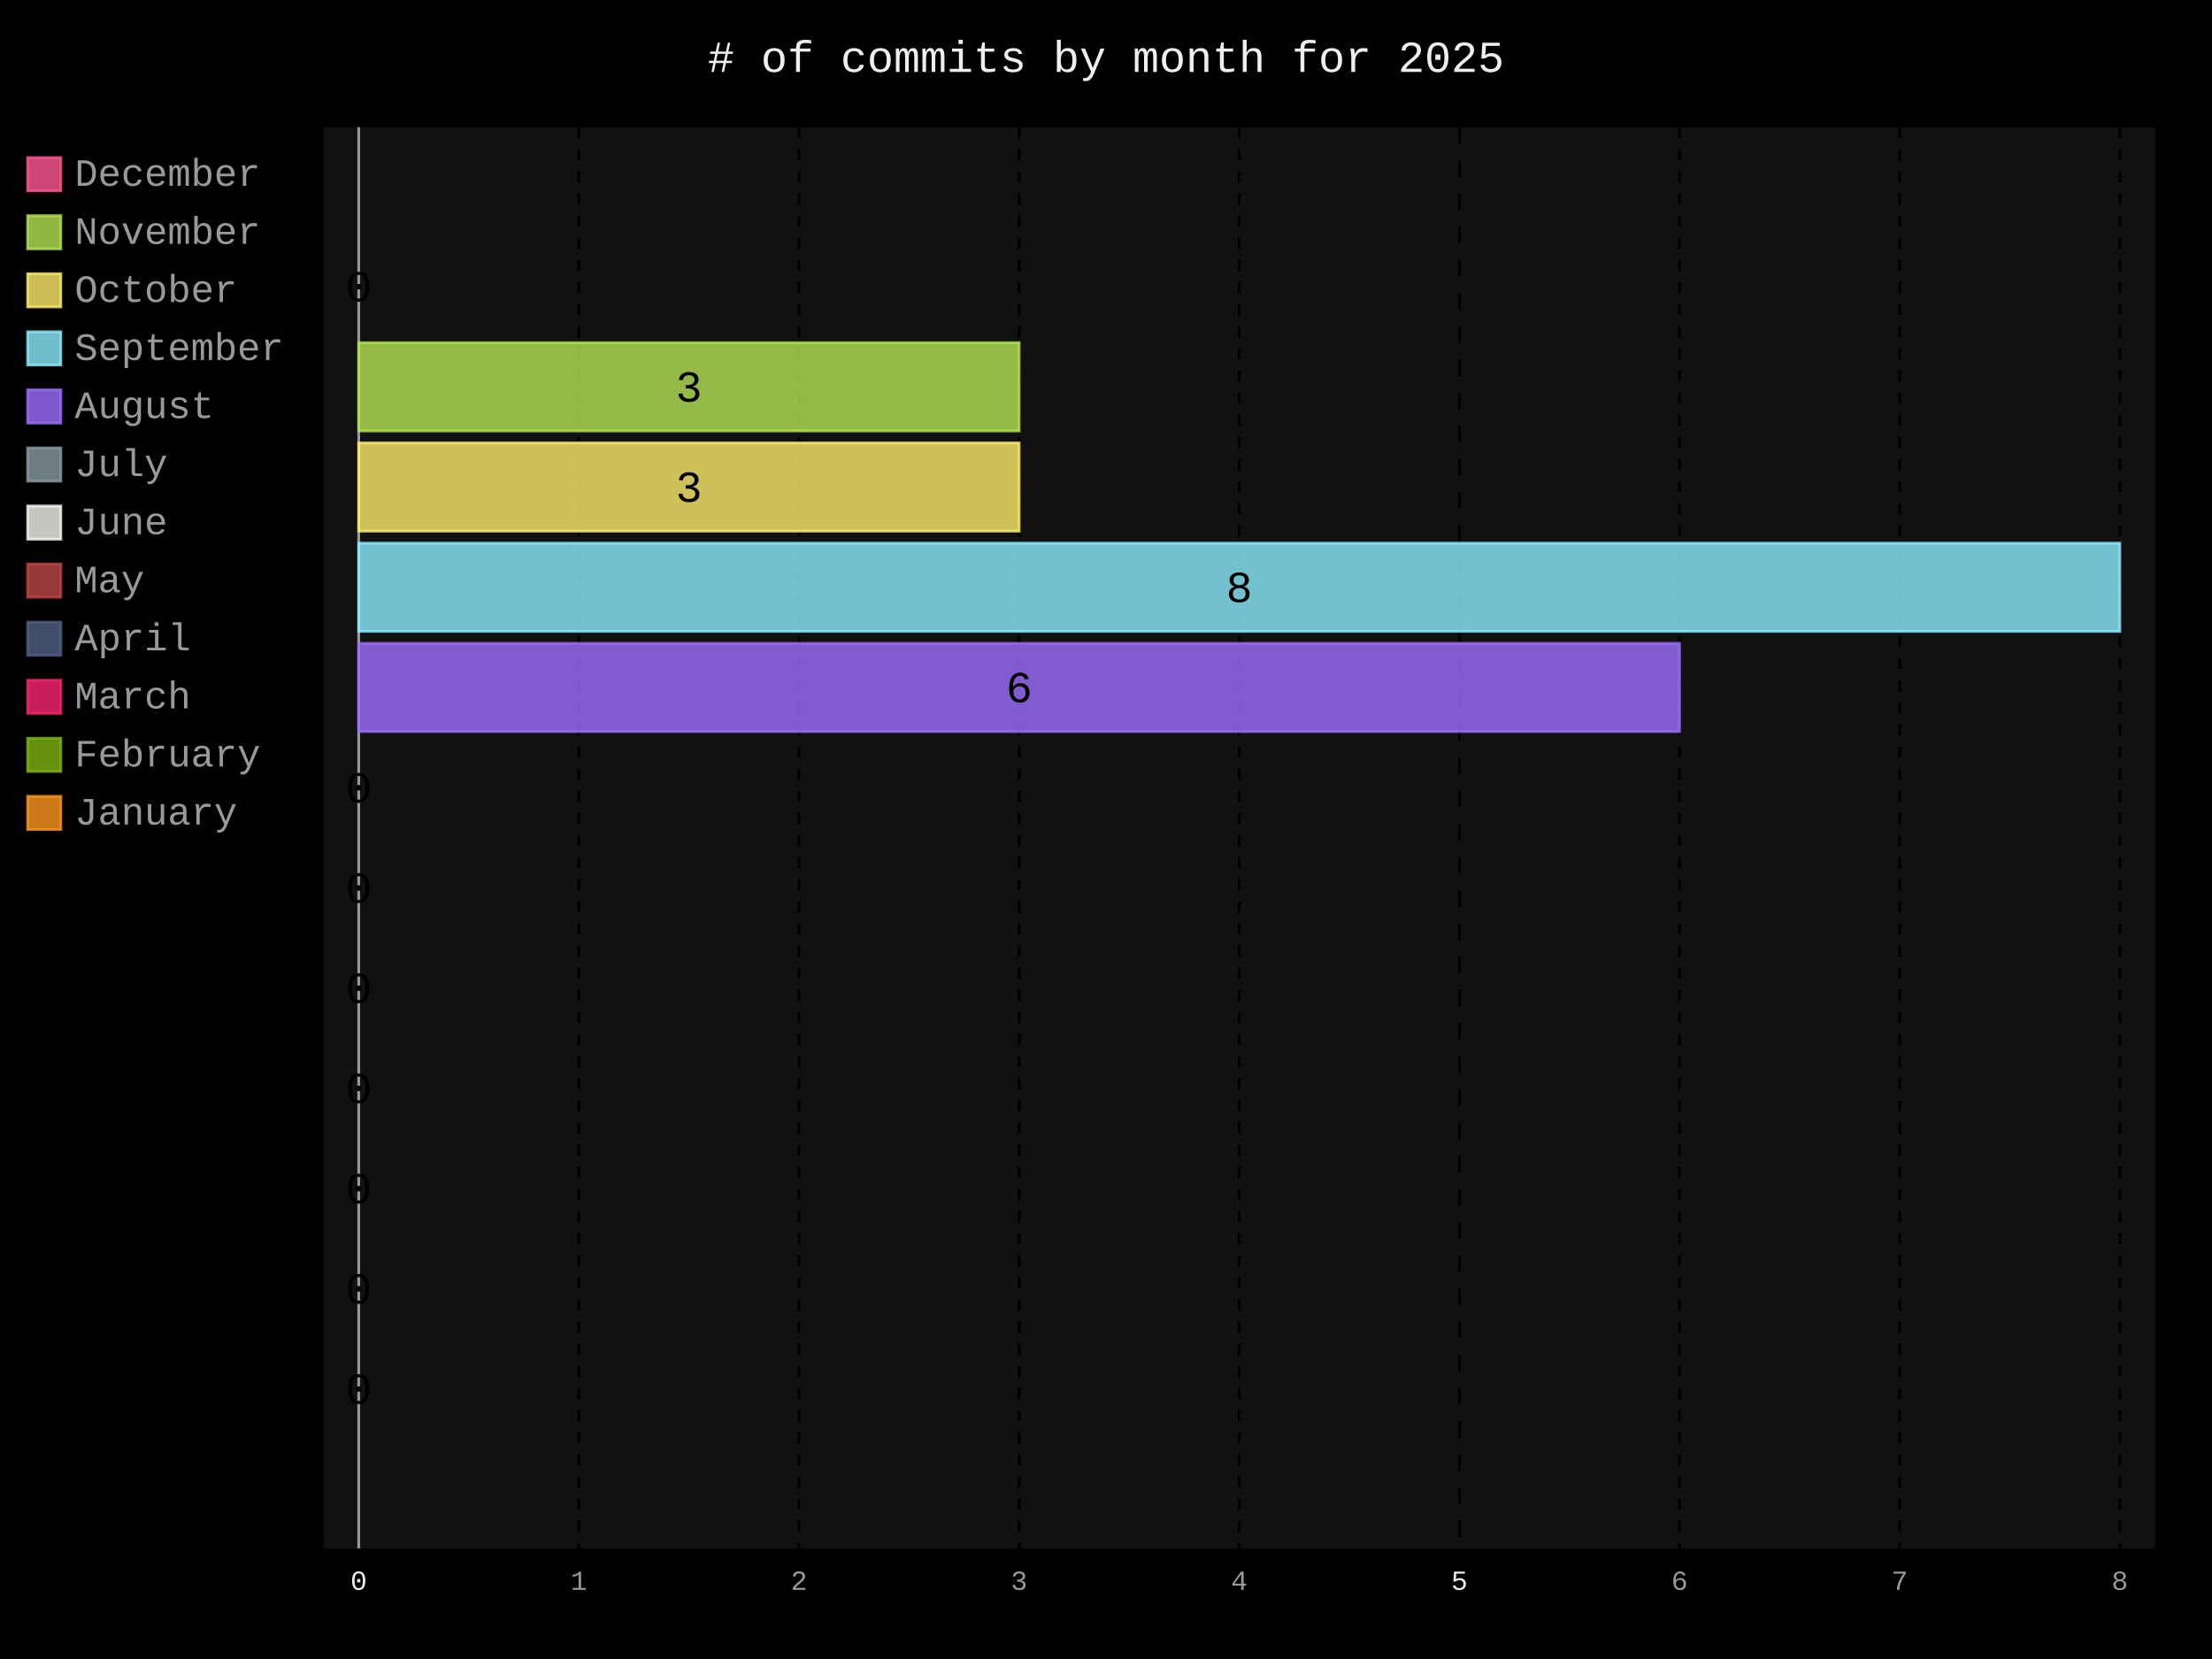
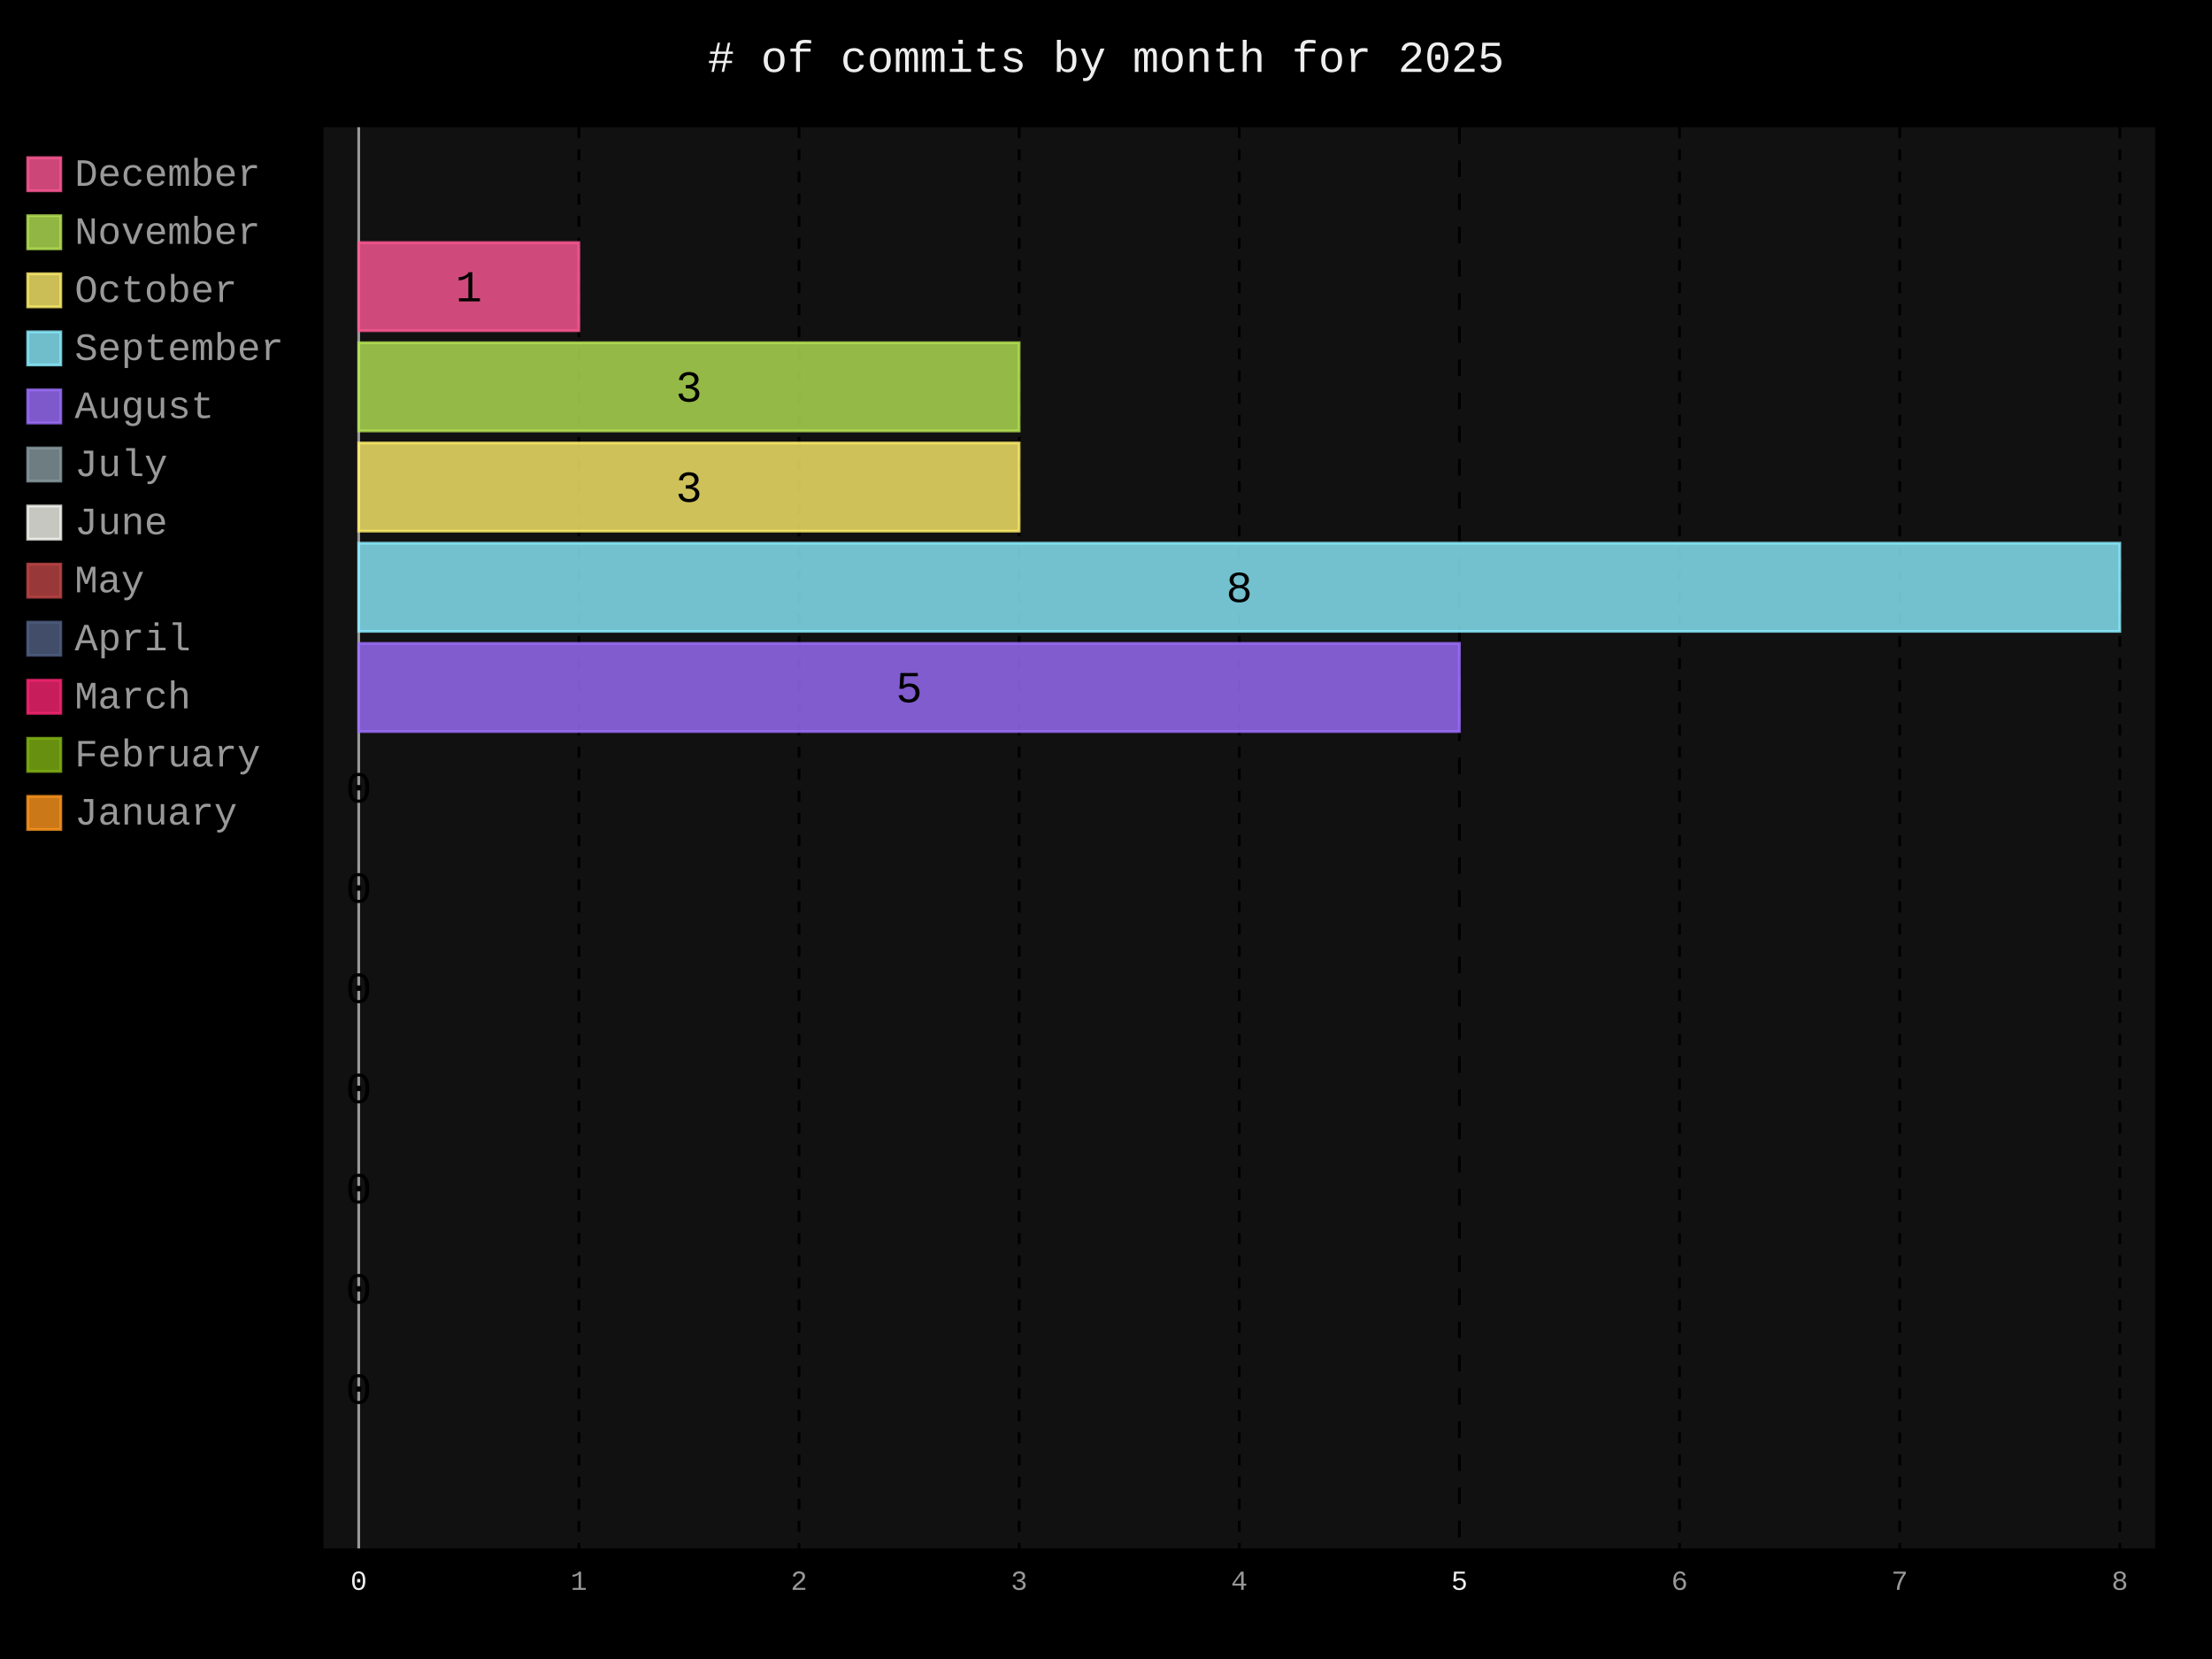
- <svg xmlns="http://www.w3.org/2000/svg" id="chart-2dd08466-8838-4960-a6a8-8b147ea99097" class="pygal-chart" viewBox="0 0 800 600">
+ <svg xmlns="http://www.w3.org/2000/svg" id="chart-ee1c1e50-a722-4a41-ba78-f3dfe78b7fed" class="pygal-chart" viewBox="0 0 800 600">
  <defs>
-     <style type="text/css">#chart-2dd08466-8838-4960-a6a8-8b147ea99097{-webkit-user-select:none;-webkit-font-smoothing:antialiased;font-family:Consolas,"Liberation Mono",Menlo,Courier,monospace}#chart-2dd08466-8838-4960-a6a8-8b147ea99097 .title{font-family:Consolas,"Liberation Mono",Menlo,Courier,monospace;font-size:16px}#chart-2dd08466-8838-4960-a6a8-8b147ea99097 .legends .legend text{font-family:Consolas,"Liberation Mono",Menlo,Courier,monospace;font-size:14px}#chart-2dd08466-8838-4960-a6a8-8b147ea99097 .axis text{font-family:Consolas,"Liberation Mono",Menlo,Courier,monospace;font-size:10px}#chart-2dd08466-8838-4960-a6a8-8b147ea99097 .axis text.major{font-family:Consolas,"Liberation Mono",Menlo,Courier,monospace;font-size:10px}#chart-2dd08466-8838-4960-a6a8-8b147ea99097 .text-overlay text.value{font-family:Consolas,"Liberation Mono",Menlo,Courier,monospace;font-size:16px}#chart-2dd08466-8838-4960-a6a8-8b147ea99097 .text-overlay text.label{font-family:Consolas,"Liberation Mono",Menlo,Courier,monospace;font-size:10px}#chart-2dd08466-8838-4960-a6a8-8b147ea99097 .tooltip{font-family:Consolas,"Liberation Mono",Menlo,Courier,monospace;font-size:14px}#chart-2dd08466-8838-4960-a6a8-8b147ea99097 text.no_data{font-family:Consolas,"Liberation Mono",Menlo,Courier,monospace;font-size:64px}
- #chart-2dd08466-8838-4960-a6a8-8b147ea99097{background-color:black}#chart-2dd08466-8838-4960-a6a8-8b147ea99097 path,#chart-2dd08466-8838-4960-a6a8-8b147ea99097 line,#chart-2dd08466-8838-4960-a6a8-8b147ea99097 rect,#chart-2dd08466-8838-4960-a6a8-8b147ea99097 circle{-webkit-transition:250ms;-moz-transition:250ms;transition:250ms}#chart-2dd08466-8838-4960-a6a8-8b147ea99097 .graph &gt; .background{fill:black}#chart-2dd08466-8838-4960-a6a8-8b147ea99097 .plot &gt; .background{fill:#111}#chart-2dd08466-8838-4960-a6a8-8b147ea99097 .graph{fill:#999}#chart-2dd08466-8838-4960-a6a8-8b147ea99097 text.no_data{fill:#eee}#chart-2dd08466-8838-4960-a6a8-8b147ea99097 .title{fill:#eee}#chart-2dd08466-8838-4960-a6a8-8b147ea99097 .legends .legend text{fill:#999}#chart-2dd08466-8838-4960-a6a8-8b147ea99097 .legends .legend:hover text{fill:#eee}#chart-2dd08466-8838-4960-a6a8-8b147ea99097 .axis .line{stroke:#eee}#chart-2dd08466-8838-4960-a6a8-8b147ea99097 .axis .guide.line{stroke:#555}#chart-2dd08466-8838-4960-a6a8-8b147ea99097 .axis .major.line{stroke:#999}#chart-2dd08466-8838-4960-a6a8-8b147ea99097 .axis text.major{fill:#eee}#chart-2dd08466-8838-4960-a6a8-8b147ea99097 .axis.y .guides:hover .guide.line,#chart-2dd08466-8838-4960-a6a8-8b147ea99097 .line-graph .axis.x .guides:hover .guide.line,#chart-2dd08466-8838-4960-a6a8-8b147ea99097 .stackedline-graph .axis.x .guides:hover .guide.line,#chart-2dd08466-8838-4960-a6a8-8b147ea99097 .xy-graph .axis.x .guides:hover .guide.line{stroke:#eee}#chart-2dd08466-8838-4960-a6a8-8b147ea99097 .axis .guides:hover text{fill:#eee}#chart-2dd08466-8838-4960-a6a8-8b147ea99097 .reactive{fill-opacity:.8;stroke-opacity:.8;stroke-width:1}#chart-2dd08466-8838-4960-a6a8-8b147ea99097 .ci{stroke:#999}#chart-2dd08466-8838-4960-a6a8-8b147ea99097 .reactive.active,#chart-2dd08466-8838-4960-a6a8-8b147ea99097 .active .reactive{fill-opacity:.4;stroke-opacity:.9;stroke-width:4}#chart-2dd08466-8838-4960-a6a8-8b147ea99097 .ci .reactive.active{stroke-width:1.5}#chart-2dd08466-8838-4960-a6a8-8b147ea99097 .series text{fill:#eee}#chart-2dd08466-8838-4960-a6a8-8b147ea99097 .tooltip rect{fill:#111;stroke:#eee;-webkit-transition:opacity 250ms;-moz-transition:opacity 250ms;transition:opacity 250ms}#chart-2dd08466-8838-4960-a6a8-8b147ea99097 .tooltip .label{fill:#999}#chart-2dd08466-8838-4960-a6a8-8b147ea99097 .tooltip .label{fill:#999}#chart-2dd08466-8838-4960-a6a8-8b147ea99097 .tooltip .legend{font-size:.8em;fill:#555}#chart-2dd08466-8838-4960-a6a8-8b147ea99097 .tooltip .x_label{font-size:.6em;fill:#eee}#chart-2dd08466-8838-4960-a6a8-8b147ea99097 .tooltip .xlink{font-size:.5em;text-decoration:underline}#chart-2dd08466-8838-4960-a6a8-8b147ea99097 .tooltip .value{font-size:1.5em}#chart-2dd08466-8838-4960-a6a8-8b147ea99097 .bound{font-size:.5em}#chart-2dd08466-8838-4960-a6a8-8b147ea99097 .max-value{font-size:.75em;fill:#555}#chart-2dd08466-8838-4960-a6a8-8b147ea99097 .map-element{fill:#111;stroke:#555 !important}#chart-2dd08466-8838-4960-a6a8-8b147ea99097 .map-element .reactive{fill-opacity:inherit;stroke-opacity:inherit}#chart-2dd08466-8838-4960-a6a8-8b147ea99097 .color-0,#chart-2dd08466-8838-4960-a6a8-8b147ea99097 .color-0 a:visited{stroke:#ff5995;fill:#ff5995}#chart-2dd08466-8838-4960-a6a8-8b147ea99097 .color-1,#chart-2dd08466-8838-4960-a6a8-8b147ea99097 .color-1 a:visited{stroke:#b6e354;fill:#b6e354}#chart-2dd08466-8838-4960-a6a8-8b147ea99097 .color-2,#chart-2dd08466-8838-4960-a6a8-8b147ea99097 .color-2 a:visited{stroke:#feed6c;fill:#feed6c}#chart-2dd08466-8838-4960-a6a8-8b147ea99097 .color-3,#chart-2dd08466-8838-4960-a6a8-8b147ea99097 .color-3 a:visited{stroke:#8cedff;fill:#8cedff}#chart-2dd08466-8838-4960-a6a8-8b147ea99097 .color-4,#chart-2dd08466-8838-4960-a6a8-8b147ea99097 .color-4 a:visited{stroke:#9e6ffe;fill:#9e6ffe}#chart-2dd08466-8838-4960-a6a8-8b147ea99097 .color-5,#chart-2dd08466-8838-4960-a6a8-8b147ea99097 .color-5 a:visited{stroke:#899ca1;fill:#899ca1}#chart-2dd08466-8838-4960-a6a8-8b147ea99097 .color-6,#chart-2dd08466-8838-4960-a6a8-8b147ea99097 .color-6 a:visited{stroke:#f8f8f2;fill:#f8f8f2}#chart-2dd08466-8838-4960-a6a8-8b147ea99097 .color-7,#chart-2dd08466-8838-4960-a6a8-8b147ea99097 .color-7 a:visited{stroke:#bf4646;fill:#bf4646}#chart-2dd08466-8838-4960-a6a8-8b147ea99097 .color-8,#chart-2dd08466-8838-4960-a6a8-8b147ea99097 .color-8 a:visited{stroke:#516083;fill:#516083}#chart-2dd08466-8838-4960-a6a8-8b147ea99097 .color-9,#chart-2dd08466-8838-4960-a6a8-8b147ea99097 .color-9 a:visited{stroke:#f92672;fill:#f92672}#chart-2dd08466-8838-4960-a6a8-8b147ea99097 .color-10,#chart-2dd08466-8838-4960-a6a8-8b147ea99097 .color-10 a:visited{stroke:#82b414;fill:#82b414}#chart-2dd08466-8838-4960-a6a8-8b147ea99097 .color-11,#chart-2dd08466-8838-4960-a6a8-8b147ea99097 .color-11 a:visited{stroke:#fd971f;fill:#fd971f}#chart-2dd08466-8838-4960-a6a8-8b147ea99097 .text-overlay .color-0 text{fill:black}#chart-2dd08466-8838-4960-a6a8-8b147ea99097 .text-overlay .color-1 text{fill:black}#chart-2dd08466-8838-4960-a6a8-8b147ea99097 .text-overlay .color-2 text{fill:black}#chart-2dd08466-8838-4960-a6a8-8b147ea99097 .text-overlay .color-3 text{fill:black}#chart-2dd08466-8838-4960-a6a8-8b147ea99097 .text-overlay .color-4 text{fill:black}#chart-2dd08466-8838-4960-a6a8-8b147ea99097 .text-overlay .color-5 text{fill:black}#chart-2dd08466-8838-4960-a6a8-8b147ea99097 .text-overlay .color-6 text{fill:black}#chart-2dd08466-8838-4960-a6a8-8b147ea99097 .text-overlay .color-7 text{fill:black}#chart-2dd08466-8838-4960-a6a8-8b147ea99097 .text-overlay .color-8 text{fill:black}#chart-2dd08466-8838-4960-a6a8-8b147ea99097 .text-overlay .color-9 text{fill:black}#chart-2dd08466-8838-4960-a6a8-8b147ea99097 .text-overlay .color-10 text{fill:black}#chart-2dd08466-8838-4960-a6a8-8b147ea99097 .text-overlay .color-11 text{fill:black}
- #chart-2dd08466-8838-4960-a6a8-8b147ea99097 text.no_data{text-anchor:middle}#chart-2dd08466-8838-4960-a6a8-8b147ea99097 .guide.line{fill:none}#chart-2dd08466-8838-4960-a6a8-8b147ea99097 .centered{text-anchor:middle}#chart-2dd08466-8838-4960-a6a8-8b147ea99097 .title{text-anchor:middle}#chart-2dd08466-8838-4960-a6a8-8b147ea99097 .legends .legend text{fill-opacity:1}#chart-2dd08466-8838-4960-a6a8-8b147ea99097 .axis.x text{text-anchor:middle}#chart-2dd08466-8838-4960-a6a8-8b147ea99097 .axis.x:not(.web) text[transform]{text-anchor:start}#chart-2dd08466-8838-4960-a6a8-8b147ea99097 .axis.x:not(.web) text[transform].backwards{text-anchor:end}#chart-2dd08466-8838-4960-a6a8-8b147ea99097 .axis.y text{text-anchor:end}#chart-2dd08466-8838-4960-a6a8-8b147ea99097 .axis.y text[transform].backwards{text-anchor:start}#chart-2dd08466-8838-4960-a6a8-8b147ea99097 .axis.y2 text{text-anchor:start}#chart-2dd08466-8838-4960-a6a8-8b147ea99097 .axis.y2 text[transform].backwards{text-anchor:end}#chart-2dd08466-8838-4960-a6a8-8b147ea99097 .axis .guide.line{stroke-dasharray:4,4;stroke:black}#chart-2dd08466-8838-4960-a6a8-8b147ea99097 .axis .major.guide.line{stroke-dasharray:6,6;stroke:black}#chart-2dd08466-8838-4960-a6a8-8b147ea99097 .horizontal .axis.y .guide.line,#chart-2dd08466-8838-4960-a6a8-8b147ea99097 .horizontal .axis.y2 .guide.line,#chart-2dd08466-8838-4960-a6a8-8b147ea99097 .vertical .axis.x .guide.line{opacity:0}#chart-2dd08466-8838-4960-a6a8-8b147ea99097 .horizontal .axis.always_show .guide.line,#chart-2dd08466-8838-4960-a6a8-8b147ea99097 .vertical .axis.always_show .guide.line{opacity:1 !important}#chart-2dd08466-8838-4960-a6a8-8b147ea99097 .axis.y .guides:hover .guide.line,#chart-2dd08466-8838-4960-a6a8-8b147ea99097 .axis.y2 .guides:hover .guide.line,#chart-2dd08466-8838-4960-a6a8-8b147ea99097 .axis.x .guides:hover .guide.line{opacity:1}#chart-2dd08466-8838-4960-a6a8-8b147ea99097 .axis .guides:hover text{opacity:1}#chart-2dd08466-8838-4960-a6a8-8b147ea99097 .nofill{fill:none}#chart-2dd08466-8838-4960-a6a8-8b147ea99097 .subtle-fill{fill-opacity:.2}#chart-2dd08466-8838-4960-a6a8-8b147ea99097 .dot{stroke-width:1px;fill-opacity:1;stroke-opacity:1}#chart-2dd08466-8838-4960-a6a8-8b147ea99097 .dot.active{stroke-width:5px}#chart-2dd08466-8838-4960-a6a8-8b147ea99097 .dot.negative{fill:transparent}#chart-2dd08466-8838-4960-a6a8-8b147ea99097 text,#chart-2dd08466-8838-4960-a6a8-8b147ea99097 tspan{stroke:none !important}#chart-2dd08466-8838-4960-a6a8-8b147ea99097 .series text.active{opacity:1}#chart-2dd08466-8838-4960-a6a8-8b147ea99097 .tooltip rect{fill-opacity:.95;stroke-width:.5}#chart-2dd08466-8838-4960-a6a8-8b147ea99097 .tooltip text{fill-opacity:1}#chart-2dd08466-8838-4960-a6a8-8b147ea99097 .showable{visibility:hidden}#chart-2dd08466-8838-4960-a6a8-8b147ea99097 .showable.shown{visibility:visible}#chart-2dd08466-8838-4960-a6a8-8b147ea99097 .gauge-background{fill:rgba(229,229,229,1);stroke:none}#chart-2dd08466-8838-4960-a6a8-8b147ea99097 .bg-lines{stroke:black;stroke-width:2px}</style>
+     <style type="text/css">#chart-ee1c1e50-a722-4a41-ba78-f3dfe78b7fed{-webkit-user-select:none;-webkit-font-smoothing:antialiased;font-family:Consolas,"Liberation Mono",Menlo,Courier,monospace}#chart-ee1c1e50-a722-4a41-ba78-f3dfe78b7fed .title{font-family:Consolas,"Liberation Mono",Menlo,Courier,monospace;font-size:16px}#chart-ee1c1e50-a722-4a41-ba78-f3dfe78b7fed .legends .legend text{font-family:Consolas,"Liberation Mono",Menlo,Courier,monospace;font-size:14px}#chart-ee1c1e50-a722-4a41-ba78-f3dfe78b7fed .axis text{font-family:Consolas,"Liberation Mono",Menlo,Courier,monospace;font-size:10px}#chart-ee1c1e50-a722-4a41-ba78-f3dfe78b7fed .axis text.major{font-family:Consolas,"Liberation Mono",Menlo,Courier,monospace;font-size:10px}#chart-ee1c1e50-a722-4a41-ba78-f3dfe78b7fed .text-overlay text.value{font-family:Consolas,"Liberation Mono",Menlo,Courier,monospace;font-size:16px}#chart-ee1c1e50-a722-4a41-ba78-f3dfe78b7fed .text-overlay text.label{font-family:Consolas,"Liberation Mono",Menlo,Courier,monospace;font-size:10px}#chart-ee1c1e50-a722-4a41-ba78-f3dfe78b7fed .tooltip{font-family:Consolas,"Liberation Mono",Menlo,Courier,monospace;font-size:14px}#chart-ee1c1e50-a722-4a41-ba78-f3dfe78b7fed text.no_data{font-family:Consolas,"Liberation Mono",Menlo,Courier,monospace;font-size:64px}
+ #chart-ee1c1e50-a722-4a41-ba78-f3dfe78b7fed{background-color:black}#chart-ee1c1e50-a722-4a41-ba78-f3dfe78b7fed path,#chart-ee1c1e50-a722-4a41-ba78-f3dfe78b7fed line,#chart-ee1c1e50-a722-4a41-ba78-f3dfe78b7fed rect,#chart-ee1c1e50-a722-4a41-ba78-f3dfe78b7fed circle{-webkit-transition:250ms;-moz-transition:250ms;transition:250ms}#chart-ee1c1e50-a722-4a41-ba78-f3dfe78b7fed .graph &gt; .background{fill:black}#chart-ee1c1e50-a722-4a41-ba78-f3dfe78b7fed .plot &gt; .background{fill:#111}#chart-ee1c1e50-a722-4a41-ba78-f3dfe78b7fed .graph{fill:#999}#chart-ee1c1e50-a722-4a41-ba78-f3dfe78b7fed text.no_data{fill:#eee}#chart-ee1c1e50-a722-4a41-ba78-f3dfe78b7fed .title{fill:#eee}#chart-ee1c1e50-a722-4a41-ba78-f3dfe78b7fed .legends .legend text{fill:#999}#chart-ee1c1e50-a722-4a41-ba78-f3dfe78b7fed .legends .legend:hover text{fill:#eee}#chart-ee1c1e50-a722-4a41-ba78-f3dfe78b7fed .axis .line{stroke:#eee}#chart-ee1c1e50-a722-4a41-ba78-f3dfe78b7fed .axis .guide.line{stroke:#555}#chart-ee1c1e50-a722-4a41-ba78-f3dfe78b7fed .axis .major.line{stroke:#999}#chart-ee1c1e50-a722-4a41-ba78-f3dfe78b7fed .axis text.major{fill:#eee}#chart-ee1c1e50-a722-4a41-ba78-f3dfe78b7fed .axis.y .guides:hover .guide.line,#chart-ee1c1e50-a722-4a41-ba78-f3dfe78b7fed .line-graph .axis.x .guides:hover .guide.line,#chart-ee1c1e50-a722-4a41-ba78-f3dfe78b7fed .stackedline-graph .axis.x .guides:hover .guide.line,#chart-ee1c1e50-a722-4a41-ba78-f3dfe78b7fed .xy-graph .axis.x .guides:hover .guide.line{stroke:#eee}#chart-ee1c1e50-a722-4a41-ba78-f3dfe78b7fed .axis .guides:hover text{fill:#eee}#chart-ee1c1e50-a722-4a41-ba78-f3dfe78b7fed .reactive{fill-opacity:.8;stroke-opacity:.8;stroke-width:1}#chart-ee1c1e50-a722-4a41-ba78-f3dfe78b7fed .ci{stroke:#999}#chart-ee1c1e50-a722-4a41-ba78-f3dfe78b7fed .reactive.active,#chart-ee1c1e50-a722-4a41-ba78-f3dfe78b7fed .active .reactive{fill-opacity:.4;stroke-opacity:.9;stroke-width:4}#chart-ee1c1e50-a722-4a41-ba78-f3dfe78b7fed .ci .reactive.active{stroke-width:1.5}#chart-ee1c1e50-a722-4a41-ba78-f3dfe78b7fed .series text{fill:#eee}#chart-ee1c1e50-a722-4a41-ba78-f3dfe78b7fed .tooltip rect{fill:#111;stroke:#eee;-webkit-transition:opacity 250ms;-moz-transition:opacity 250ms;transition:opacity 250ms}#chart-ee1c1e50-a722-4a41-ba78-f3dfe78b7fed .tooltip .label{fill:#999}#chart-ee1c1e50-a722-4a41-ba78-f3dfe78b7fed .tooltip .label{fill:#999}#chart-ee1c1e50-a722-4a41-ba78-f3dfe78b7fed .tooltip .legend{font-size:.8em;fill:#555}#chart-ee1c1e50-a722-4a41-ba78-f3dfe78b7fed .tooltip .x_label{font-size:.6em;fill:#eee}#chart-ee1c1e50-a722-4a41-ba78-f3dfe78b7fed .tooltip .xlink{font-size:.5em;text-decoration:underline}#chart-ee1c1e50-a722-4a41-ba78-f3dfe78b7fed .tooltip .value{font-size:1.5em}#chart-ee1c1e50-a722-4a41-ba78-f3dfe78b7fed .bound{font-size:.5em}#chart-ee1c1e50-a722-4a41-ba78-f3dfe78b7fed .max-value{font-size:.75em;fill:#555}#chart-ee1c1e50-a722-4a41-ba78-f3dfe78b7fed .map-element{fill:#111;stroke:#555 !important}#chart-ee1c1e50-a722-4a41-ba78-f3dfe78b7fed .map-element .reactive{fill-opacity:inherit;stroke-opacity:inherit}#chart-ee1c1e50-a722-4a41-ba78-f3dfe78b7fed .color-0,#chart-ee1c1e50-a722-4a41-ba78-f3dfe78b7fed .color-0 a:visited{stroke:#ff5995;fill:#ff5995}#chart-ee1c1e50-a722-4a41-ba78-f3dfe78b7fed .color-1,#chart-ee1c1e50-a722-4a41-ba78-f3dfe78b7fed .color-1 a:visited{stroke:#b6e354;fill:#b6e354}#chart-ee1c1e50-a722-4a41-ba78-f3dfe78b7fed .color-2,#chart-ee1c1e50-a722-4a41-ba78-f3dfe78b7fed .color-2 a:visited{stroke:#feed6c;fill:#feed6c}#chart-ee1c1e50-a722-4a41-ba78-f3dfe78b7fed .color-3,#chart-ee1c1e50-a722-4a41-ba78-f3dfe78b7fed .color-3 a:visited{stroke:#8cedff;fill:#8cedff}#chart-ee1c1e50-a722-4a41-ba78-f3dfe78b7fed .color-4,#chart-ee1c1e50-a722-4a41-ba78-f3dfe78b7fed .color-4 a:visited{stroke:#9e6ffe;fill:#9e6ffe}#chart-ee1c1e50-a722-4a41-ba78-f3dfe78b7fed .color-5,#chart-ee1c1e50-a722-4a41-ba78-f3dfe78b7fed .color-5 a:visited{stroke:#899ca1;fill:#899ca1}#chart-ee1c1e50-a722-4a41-ba78-f3dfe78b7fed .color-6,#chart-ee1c1e50-a722-4a41-ba78-f3dfe78b7fed .color-6 a:visited{stroke:#f8f8f2;fill:#f8f8f2}#chart-ee1c1e50-a722-4a41-ba78-f3dfe78b7fed .color-7,#chart-ee1c1e50-a722-4a41-ba78-f3dfe78b7fed .color-7 a:visited{stroke:#bf4646;fill:#bf4646}#chart-ee1c1e50-a722-4a41-ba78-f3dfe78b7fed .color-8,#chart-ee1c1e50-a722-4a41-ba78-f3dfe78b7fed .color-8 a:visited{stroke:#516083;fill:#516083}#chart-ee1c1e50-a722-4a41-ba78-f3dfe78b7fed .color-9,#chart-ee1c1e50-a722-4a41-ba78-f3dfe78b7fed .color-9 a:visited{stroke:#f92672;fill:#f92672}#chart-ee1c1e50-a722-4a41-ba78-f3dfe78b7fed .color-10,#chart-ee1c1e50-a722-4a41-ba78-f3dfe78b7fed .color-10 a:visited{stroke:#82b414;fill:#82b414}#chart-ee1c1e50-a722-4a41-ba78-f3dfe78b7fed .color-11,#chart-ee1c1e50-a722-4a41-ba78-f3dfe78b7fed .color-11 a:visited{stroke:#fd971f;fill:#fd971f}#chart-ee1c1e50-a722-4a41-ba78-f3dfe78b7fed .text-overlay .color-0 text{fill:black}#chart-ee1c1e50-a722-4a41-ba78-f3dfe78b7fed .text-overlay .color-1 text{fill:black}#chart-ee1c1e50-a722-4a41-ba78-f3dfe78b7fed .text-overlay .color-2 text{fill:black}#chart-ee1c1e50-a722-4a41-ba78-f3dfe78b7fed .text-overlay .color-3 text{fill:black}#chart-ee1c1e50-a722-4a41-ba78-f3dfe78b7fed .text-overlay .color-4 text{fill:black}#chart-ee1c1e50-a722-4a41-ba78-f3dfe78b7fed .text-overlay .color-5 text{fill:black}#chart-ee1c1e50-a722-4a41-ba78-f3dfe78b7fed .text-overlay .color-6 text{fill:black}#chart-ee1c1e50-a722-4a41-ba78-f3dfe78b7fed .text-overlay .color-7 text{fill:black}#chart-ee1c1e50-a722-4a41-ba78-f3dfe78b7fed .text-overlay .color-8 text{fill:black}#chart-ee1c1e50-a722-4a41-ba78-f3dfe78b7fed .text-overlay .color-9 text{fill:black}#chart-ee1c1e50-a722-4a41-ba78-f3dfe78b7fed .text-overlay .color-10 text{fill:black}#chart-ee1c1e50-a722-4a41-ba78-f3dfe78b7fed .text-overlay .color-11 text{fill:black}
+ #chart-ee1c1e50-a722-4a41-ba78-f3dfe78b7fed text.no_data{text-anchor:middle}#chart-ee1c1e50-a722-4a41-ba78-f3dfe78b7fed .guide.line{fill:none}#chart-ee1c1e50-a722-4a41-ba78-f3dfe78b7fed .centered{text-anchor:middle}#chart-ee1c1e50-a722-4a41-ba78-f3dfe78b7fed .title{text-anchor:middle}#chart-ee1c1e50-a722-4a41-ba78-f3dfe78b7fed .legends .legend text{fill-opacity:1}#chart-ee1c1e50-a722-4a41-ba78-f3dfe78b7fed .axis.x text{text-anchor:middle}#chart-ee1c1e50-a722-4a41-ba78-f3dfe78b7fed .axis.x:not(.web) text[transform]{text-anchor:start}#chart-ee1c1e50-a722-4a41-ba78-f3dfe78b7fed .axis.x:not(.web) text[transform].backwards{text-anchor:end}#chart-ee1c1e50-a722-4a41-ba78-f3dfe78b7fed .axis.y text{text-anchor:end}#chart-ee1c1e50-a722-4a41-ba78-f3dfe78b7fed .axis.y text[transform].backwards{text-anchor:start}#chart-ee1c1e50-a722-4a41-ba78-f3dfe78b7fed .axis.y2 text{text-anchor:start}#chart-ee1c1e50-a722-4a41-ba78-f3dfe78b7fed .axis.y2 text[transform].backwards{text-anchor:end}#chart-ee1c1e50-a722-4a41-ba78-f3dfe78b7fed .axis .guide.line{stroke-dasharray:4,4;stroke:black}#chart-ee1c1e50-a722-4a41-ba78-f3dfe78b7fed .axis .major.guide.line{stroke-dasharray:6,6;stroke:black}#chart-ee1c1e50-a722-4a41-ba78-f3dfe78b7fed .horizontal .axis.y .guide.line,#chart-ee1c1e50-a722-4a41-ba78-f3dfe78b7fed .horizontal .axis.y2 .guide.line,#chart-ee1c1e50-a722-4a41-ba78-f3dfe78b7fed .vertical .axis.x .guide.line{opacity:0}#chart-ee1c1e50-a722-4a41-ba78-f3dfe78b7fed .horizontal .axis.always_show .guide.line,#chart-ee1c1e50-a722-4a41-ba78-f3dfe78b7fed .vertical .axis.always_show .guide.line{opacity:1 !important}#chart-ee1c1e50-a722-4a41-ba78-f3dfe78b7fed .axis.y .guides:hover .guide.line,#chart-ee1c1e50-a722-4a41-ba78-f3dfe78b7fed .axis.y2 .guides:hover .guide.line,#chart-ee1c1e50-a722-4a41-ba78-f3dfe78b7fed .axis.x .guides:hover .guide.line{opacity:1}#chart-ee1c1e50-a722-4a41-ba78-f3dfe78b7fed .axis .guides:hover text{opacity:1}#chart-ee1c1e50-a722-4a41-ba78-f3dfe78b7fed .nofill{fill:none}#chart-ee1c1e50-a722-4a41-ba78-f3dfe78b7fed .subtle-fill{fill-opacity:.2}#chart-ee1c1e50-a722-4a41-ba78-f3dfe78b7fed .dot{stroke-width:1px;fill-opacity:1;stroke-opacity:1}#chart-ee1c1e50-a722-4a41-ba78-f3dfe78b7fed .dot.active{stroke-width:5px}#chart-ee1c1e50-a722-4a41-ba78-f3dfe78b7fed .dot.negative{fill:transparent}#chart-ee1c1e50-a722-4a41-ba78-f3dfe78b7fed text,#chart-ee1c1e50-a722-4a41-ba78-f3dfe78b7fed tspan{stroke:none !important}#chart-ee1c1e50-a722-4a41-ba78-f3dfe78b7fed .series text.active{opacity:1}#chart-ee1c1e50-a722-4a41-ba78-f3dfe78b7fed .tooltip rect{fill-opacity:.95;stroke-width:.5}#chart-ee1c1e50-a722-4a41-ba78-f3dfe78b7fed .tooltip text{fill-opacity:1}#chart-ee1c1e50-a722-4a41-ba78-f3dfe78b7fed .showable{visibility:hidden}#chart-ee1c1e50-a722-4a41-ba78-f3dfe78b7fed .showable.shown{visibility:visible}#chart-ee1c1e50-a722-4a41-ba78-f3dfe78b7fed .gauge-background{fill:rgba(229,229,229,1);stroke:none}#chart-ee1c1e50-a722-4a41-ba78-f3dfe78b7fed .bg-lines{stroke:black;stroke-width:2px}</style>
  </defs>
  <g class="graph horizontalbar-graph horizontal">
    <rect x="0" y="0" width="800" height="600" class="background" />
    <g transform="translate(117, 46)" class="plot">
      <rect x="0" y="0" width="662.4" height="514" class="background" />
      <g class="axis x always_show">
        <g class="guides">
          <path d="M12.738 0 v514" class="axis major line" />
          <text x="12.738" y="529.0" class="major">0</text>
        </g>
        <g class="guides">
          <path d="M92.354 0 v514" class="guide line" />
          <text x="92.354" y="529.0" class="">1</text>
        </g>
        <g class="guides">
          <path d="M171.969 0 v514" class="guide line" />
          <text x="171.969" y="529.0" class="">2</text>
        </g>
        <g class="guides">
          <path d="M251.585 0 v514" class="guide line" />
          <text x="251.585" y="529.0" class="">3</text>
        </g>
        <g class="guides">
          <path d="M331.2 0 v514" class="guide line" />
          <text x="331.2" y="529.0" class="">4</text>
        </g>
        <g class="guides">
          <path d="M410.815 0 v514" class="major guide line" />
          <text x="410.815" y="529.0" class="major">5</text>
        </g>
        <g class="guides">
          <path d="M490.431 0 v514" class="guide line" />
          <text x="490.431" y="529.0" class="">6</text>
        </g>
        <g class="guides">
          <path d="M570.046 0 v514" class="guide line" />
          <text x="570.046" y="529.0" class="">7</text>
        </g>
        <g class="guides">
          <path d="M649.662 0 v514" class="guide line" />
          <text x="649.662" y="529.0" class="">8</text>
        </g>
      </g>
      <g class="series serie-11 color-11">
        <g class="bars">
          <g class="bar">
            <rect x="12.738" y="440.393" rx="0" ry="0" height="31.894" class="rect reactive tooltip-trigger" />
          </g>
        </g>
      </g>
      <g class="series serie-10 color-10">
        <g class="bars">
          <g class="bar">
            <rect x="12.738" y="404.149" rx="0" ry="0" height="31.894" class="rect reactive tooltip-trigger" />
          </g>
        </g>
      </g>
      <g class="series serie-9 color-9">
        <g class="bars">
          <g class="bar">
            <rect x="12.738" y="367.905" rx="0" ry="0" height="31.894" class="rect reactive tooltip-trigger" />
          </g>
        </g>
      </g>
      <g class="series serie-8 color-8">
        <g class="bars">
          <g class="bar">
            <rect x="12.738" y="331.662" rx="0" ry="0" height="31.894" class="rect reactive tooltip-trigger" />
          </g>
        </g>
      </g>
      <g class="series serie-7 color-7">
        <g class="bars">
          <g class="bar">
            <rect x="12.738" y="295.418" rx="0" ry="0" height="31.894" class="rect reactive tooltip-trigger" />
          </g>
        </g>
      </g>
      <g class="series serie-6 color-6">
        <g class="bars">
          <g class="bar">
            <rect x="12.738" y="259.175" rx="0" ry="0" height="31.894" class="rect reactive tooltip-trigger" />
          </g>
        </g>
      </g>
      <g class="series serie-5 color-5">
        <g class="bars">
          <g class="bar">
            <rect x="12.738" y="222.931" rx="0" ry="0" height="31.894" class="rect reactive tooltip-trigger" />
          </g>
        </g>
      </g>
      <g class="series serie-4 color-4">
        <g class="bars">
          <g class="bar">
-             <rect x="12.738" y="186.687" rx="0" ry="0" width="477.692" height="31.894" class="rect reactive tooltip-trigger" />
+             <rect x="12.738" y="186.687" rx="0" ry="0" width="398.077" height="31.894" class="rect reactive tooltip-trigger" />
          </g>
        </g>
      </g>
      <g class="series serie-3 color-3">
        <g class="bars">
          <g class="bar">
            <rect x="12.738" y="150.444" rx="0" ry="0" width="636.923" height="31.894" class="rect reactive tooltip-trigger" />
          </g>
        </g>
      </g>
      <g class="series serie-2 color-2">
        <g class="bars">
          <g class="bar">
            <rect x="12.738" y="114.2" rx="0" ry="0" width="238.846" height="31.894" class="rect reactive tooltip-trigger" />
          </g>
        </g>
      </g>
      <g class="series serie-1 color-1">
        <g class="bars">
          <g class="bar">
            <rect x="12.738" y="77.957" rx="0" ry="0" width="238.846" height="31.894" class="rect reactive tooltip-trigger" />
          </g>
        </g>
      </g>
      <g class="series serie-0 color-0">
        <g class="bars">
          <g class="bar">
-             <rect x="12.738" y="41.713" rx="0" ry="0" height="31.894" class="rect reactive tooltip-trigger" />
+             <rect x="12.738" y="41.713" rx="0" ry="0" width="79.615" height="31.894" class="rect reactive tooltip-trigger" />
          </g>
        </g>
      </g>
    </g>
    <g class="titles">
      <text x="400.0" y="26" class="title plot_title"># of commits by month for 2025</text>
    </g>
    <g transform="translate(117, 46)" class="plot overlay">
      <g class="series serie-11 color-11" />
      <g class="series serie-10 color-10" />
      <g class="series serie-9 color-9" />
      <g class="series serie-8 color-8" />
      <g class="series serie-7 color-7" />
      <g class="series serie-6 color-6" />
      <g class="series serie-5 color-5" />
      <g class="series serie-4 color-4" />
      <g class="series serie-3 color-3" />
      <g class="series serie-2 color-2" />
      <g class="series serie-1 color-1" />
      <g class="series serie-0 color-0" />
    </g>
    <g transform="translate(117, 46)" class="plot text-overlay">
      <g class="series serie-11 color-11">
        <text text-anchor="middle" x="12.738" y="461.673" class="value">0</text>
      </g>
      <g class="series serie-10 color-10">
        <text text-anchor="middle" x="12.738" y="425.429" class="value">0</text>
      </g>
      <g class="series serie-9 color-9">
        <text text-anchor="middle" x="12.738" y="389.186" class="value">0</text>
      </g>
      <g class="series serie-8 color-8">
        <text text-anchor="middle" x="12.738" y="352.942" class="value">0</text>
      </g>
      <g class="series serie-7 color-7">
        <text text-anchor="middle" x="12.738" y="316.699" class="value">0</text>
      </g>
      <g class="series serie-6 color-6">
        <text text-anchor="middle" x="12.738" y="280.455" class="value">0</text>
      </g>
      <g class="series serie-5 color-5">
        <text text-anchor="middle" x="12.738" y="244.212" class="value">0</text>
      </g>
      <g class="series serie-4 color-4">
-         <text text-anchor="middle" x="251.585" y="207.968" class="value">6</text>
+         <text text-anchor="middle" x="211.777" y="207.968" class="value">5</text>
      </g>
      <g class="series serie-3 color-3">
        <text text-anchor="middle" x="331.2" y="171.724" class="value">8</text>
      </g>
      <g class="series serie-2 color-2">
        <text text-anchor="middle" x="132.162" y="135.481" class="value">3</text>
      </g>
      <g class="series serie-1 color-1">
        <text text-anchor="middle" x="132.162" y="99.237" class="value">3</text>
      </g>
      <g class="series serie-0 color-0">
-         <text text-anchor="middle" x="12.738" y="62.994" class="value">0</text>
+         <text text-anchor="middle" x="52.546" y="62.994" class="value">1</text>
      </g>
    </g>
    <g transform="translate(117, 46)" class="plot tooltip-overlay">
      <g transform="translate(0 0)" style="opacity: 0" class="tooltip">
        <rect rx="0" ry="0" width="0" height="0" class="tooltip-box" />
        <g class="text" />
      </g>
    </g>
    <g transform="translate(10, 56)" class="legends">
      <g id="activate-serie-0" class="legend reactive activate-serie">
        <rect x="0.0" y="1.0" width="12" height="12" class="color-0 reactive" />
        <text x="17.0" y="11.2">December</text>
      </g>
      <g id="activate-serie-1" class="legend reactive activate-serie">
        <rect x="0.0" y="22.0" width="12" height="12" class="color-1 reactive" />
        <text x="17.0" y="32.2">November</text>
      </g>
      <g id="activate-serie-2" class="legend reactive activate-serie">
        <rect x="0.0" y="43.0" width="12" height="12" class="color-2 reactive" />
        <text x="17.0" y="53.2">October</text>
      </g>
      <g id="activate-serie-3" class="legend reactive activate-serie">
        <rect x="0.0" y="64.0" width="12" height="12" class="color-3 reactive" />
        <text x="17.0" y="74.2">September</text>
      </g>
      <g id="activate-serie-4" class="legend reactive activate-serie">
        <rect x="0.0" y="85.0" width="12" height="12" class="color-4 reactive" />
        <text x="17.0" y="95.2">August</text>
      </g>
      <g id="activate-serie-5" class="legend reactive activate-serie">
        <rect x="0.0" y="106.0" width="12" height="12" class="color-5 reactive" />
        <text x="17.0" y="116.2">July</text>
      </g>
      <g id="activate-serie-6" class="legend reactive activate-serie">
        <rect x="0.0" y="127.0" width="12" height="12" class="color-6 reactive" />
        <text x="17.0" y="137.2">June</text>
      </g>
      <g id="activate-serie-7" class="legend reactive activate-serie">
        <rect x="0.0" y="148.0" width="12" height="12" class="color-7 reactive" />
        <text x="17.0" y="158.2">May</text>
      </g>
      <g id="activate-serie-8" class="legend reactive activate-serie">
        <rect x="0.0" y="169.0" width="12" height="12" class="color-8 reactive" />
        <text x="17.0" y="179.2">April</text>
      </g>
      <g id="activate-serie-9" class="legend reactive activate-serie">
        <rect x="0.0" y="190.0" width="12" height="12" class="color-9 reactive" />
        <text x="17.0" y="200.2">March</text>
      </g>
      <g id="activate-serie-10" class="legend reactive activate-serie">
        <rect x="0.0" y="211.0" width="12" height="12" class="color-10 reactive" />
        <text x="17.0" y="221.2">February</text>
      </g>
      <g id="activate-serie-11" class="legend reactive activate-serie">
        <rect x="0.0" y="232.0" width="12" height="12" class="color-11 reactive" />
        <text x="17.0" y="242.2">January</text>
      </g>
    </g>
    <g transform="translate(790, 56)" class="legends" />
  </g>
</svg>
